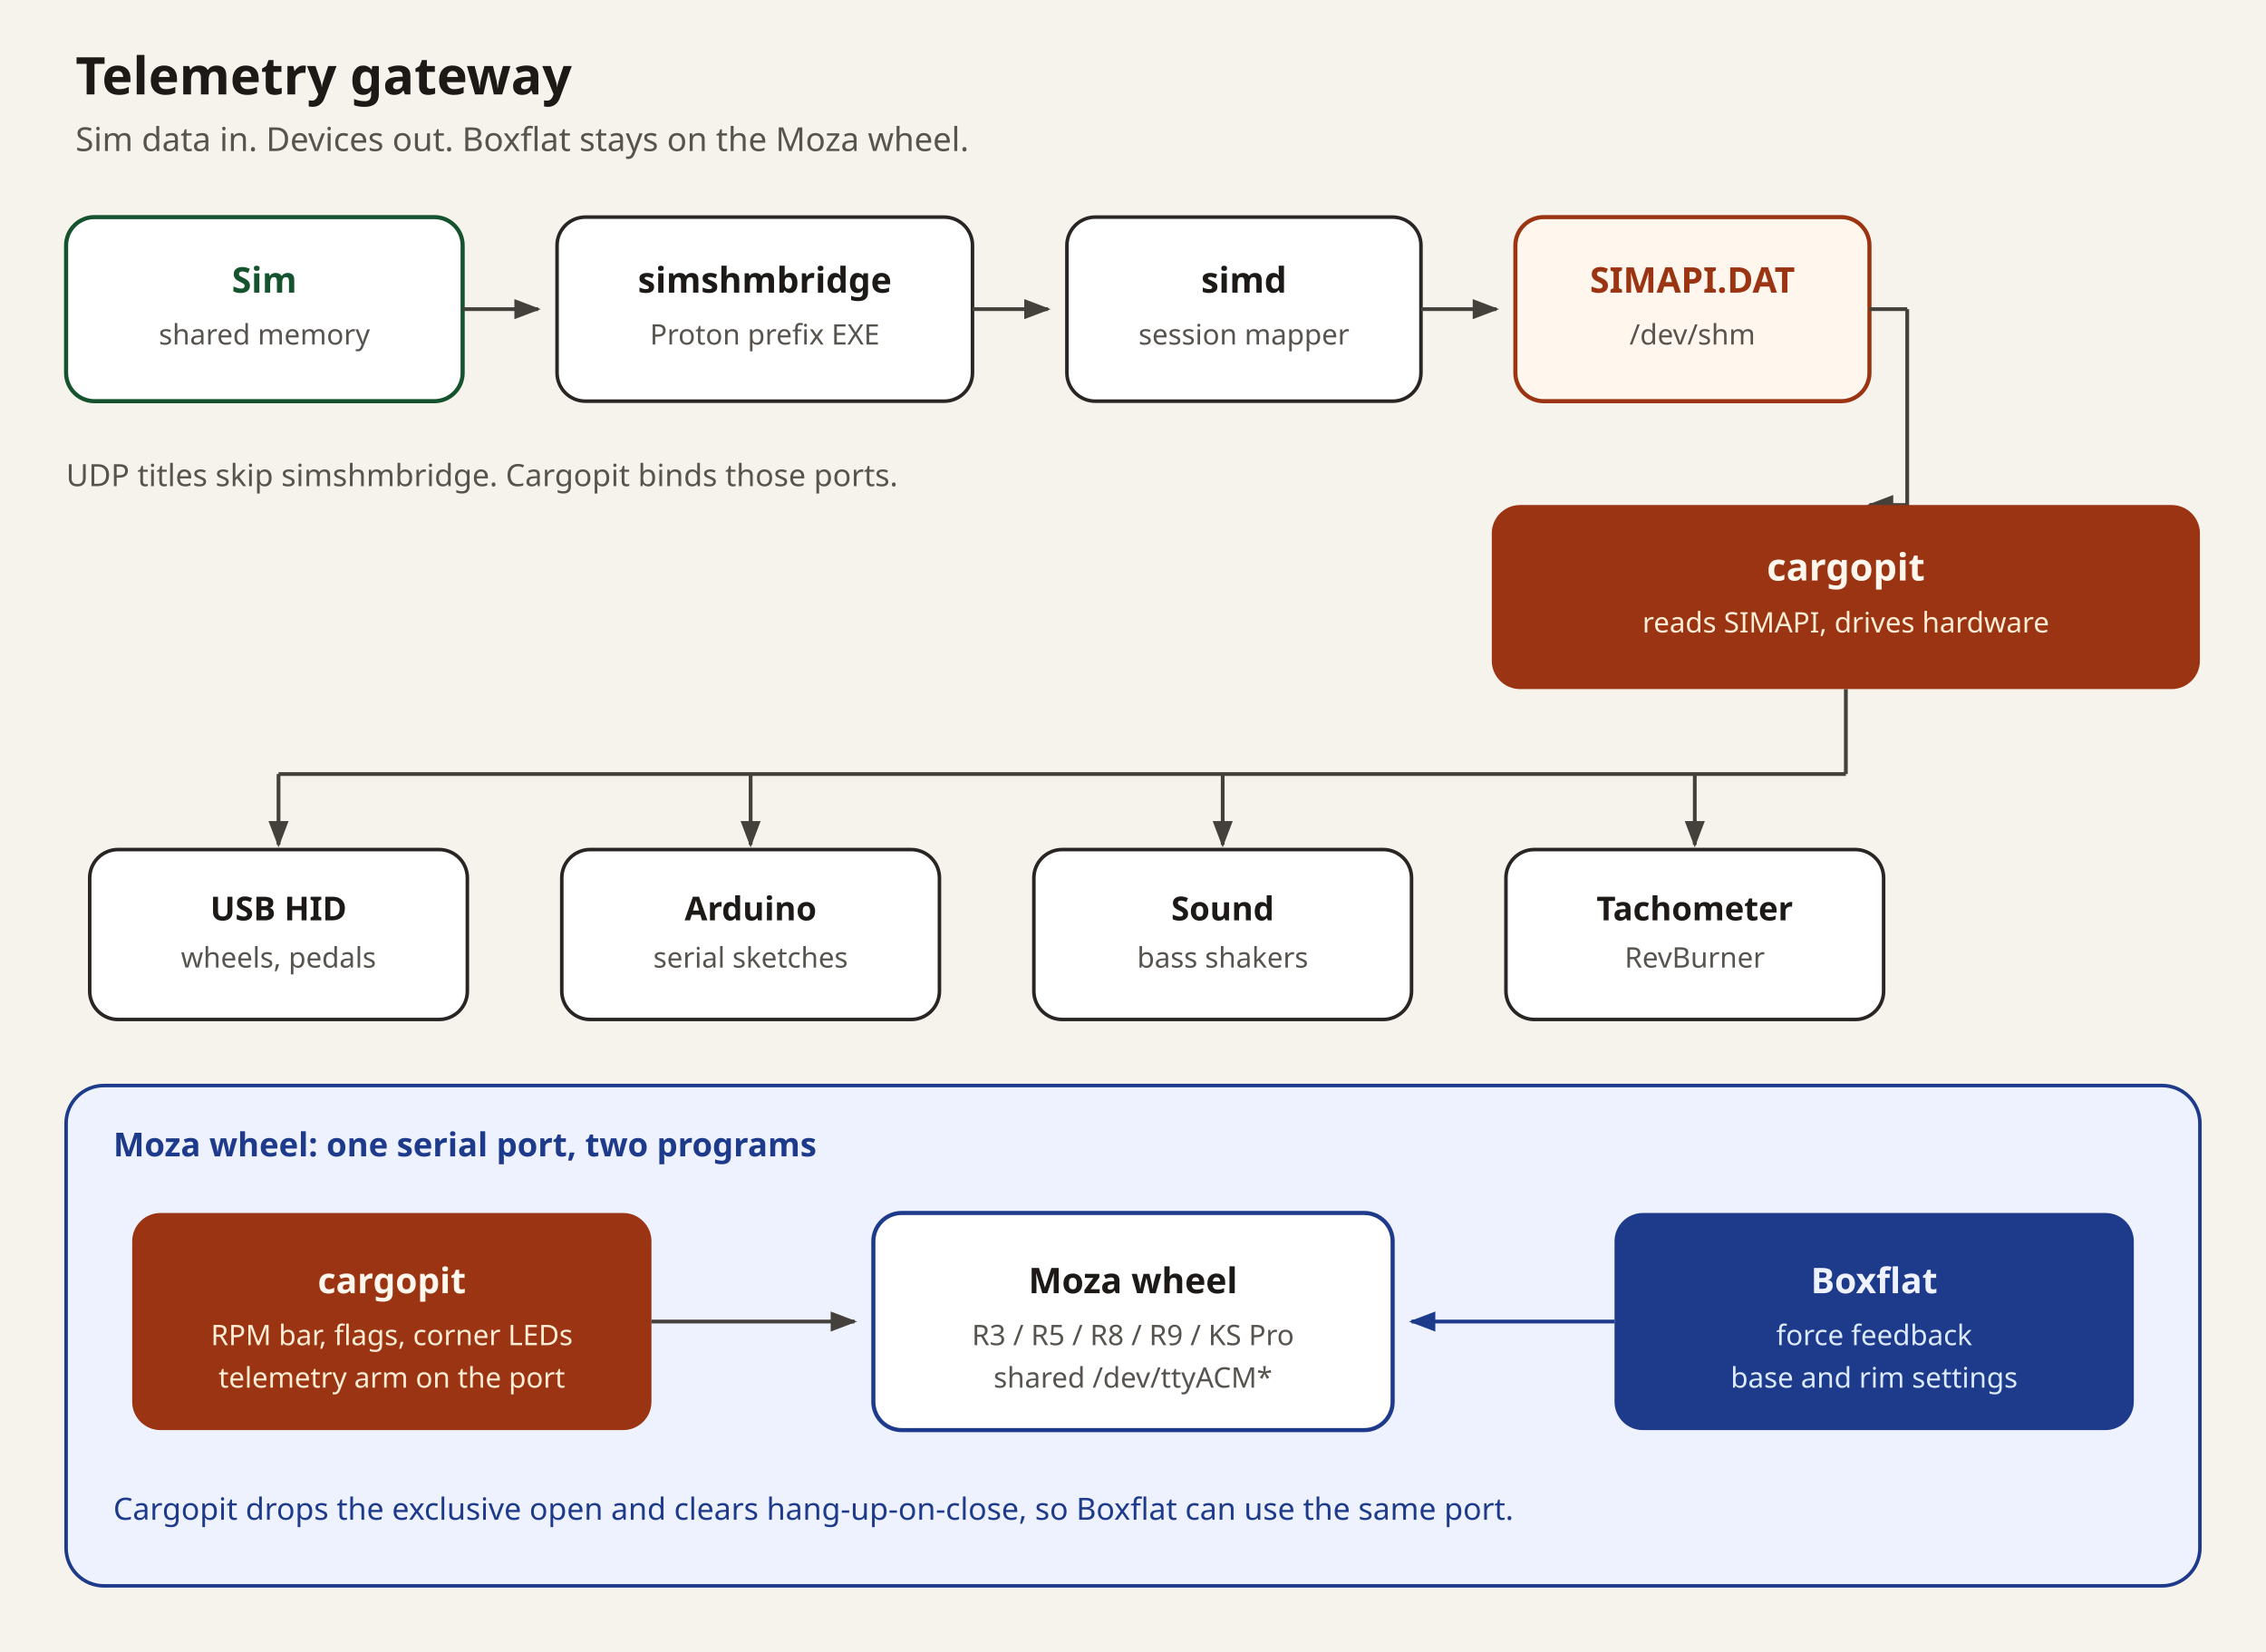
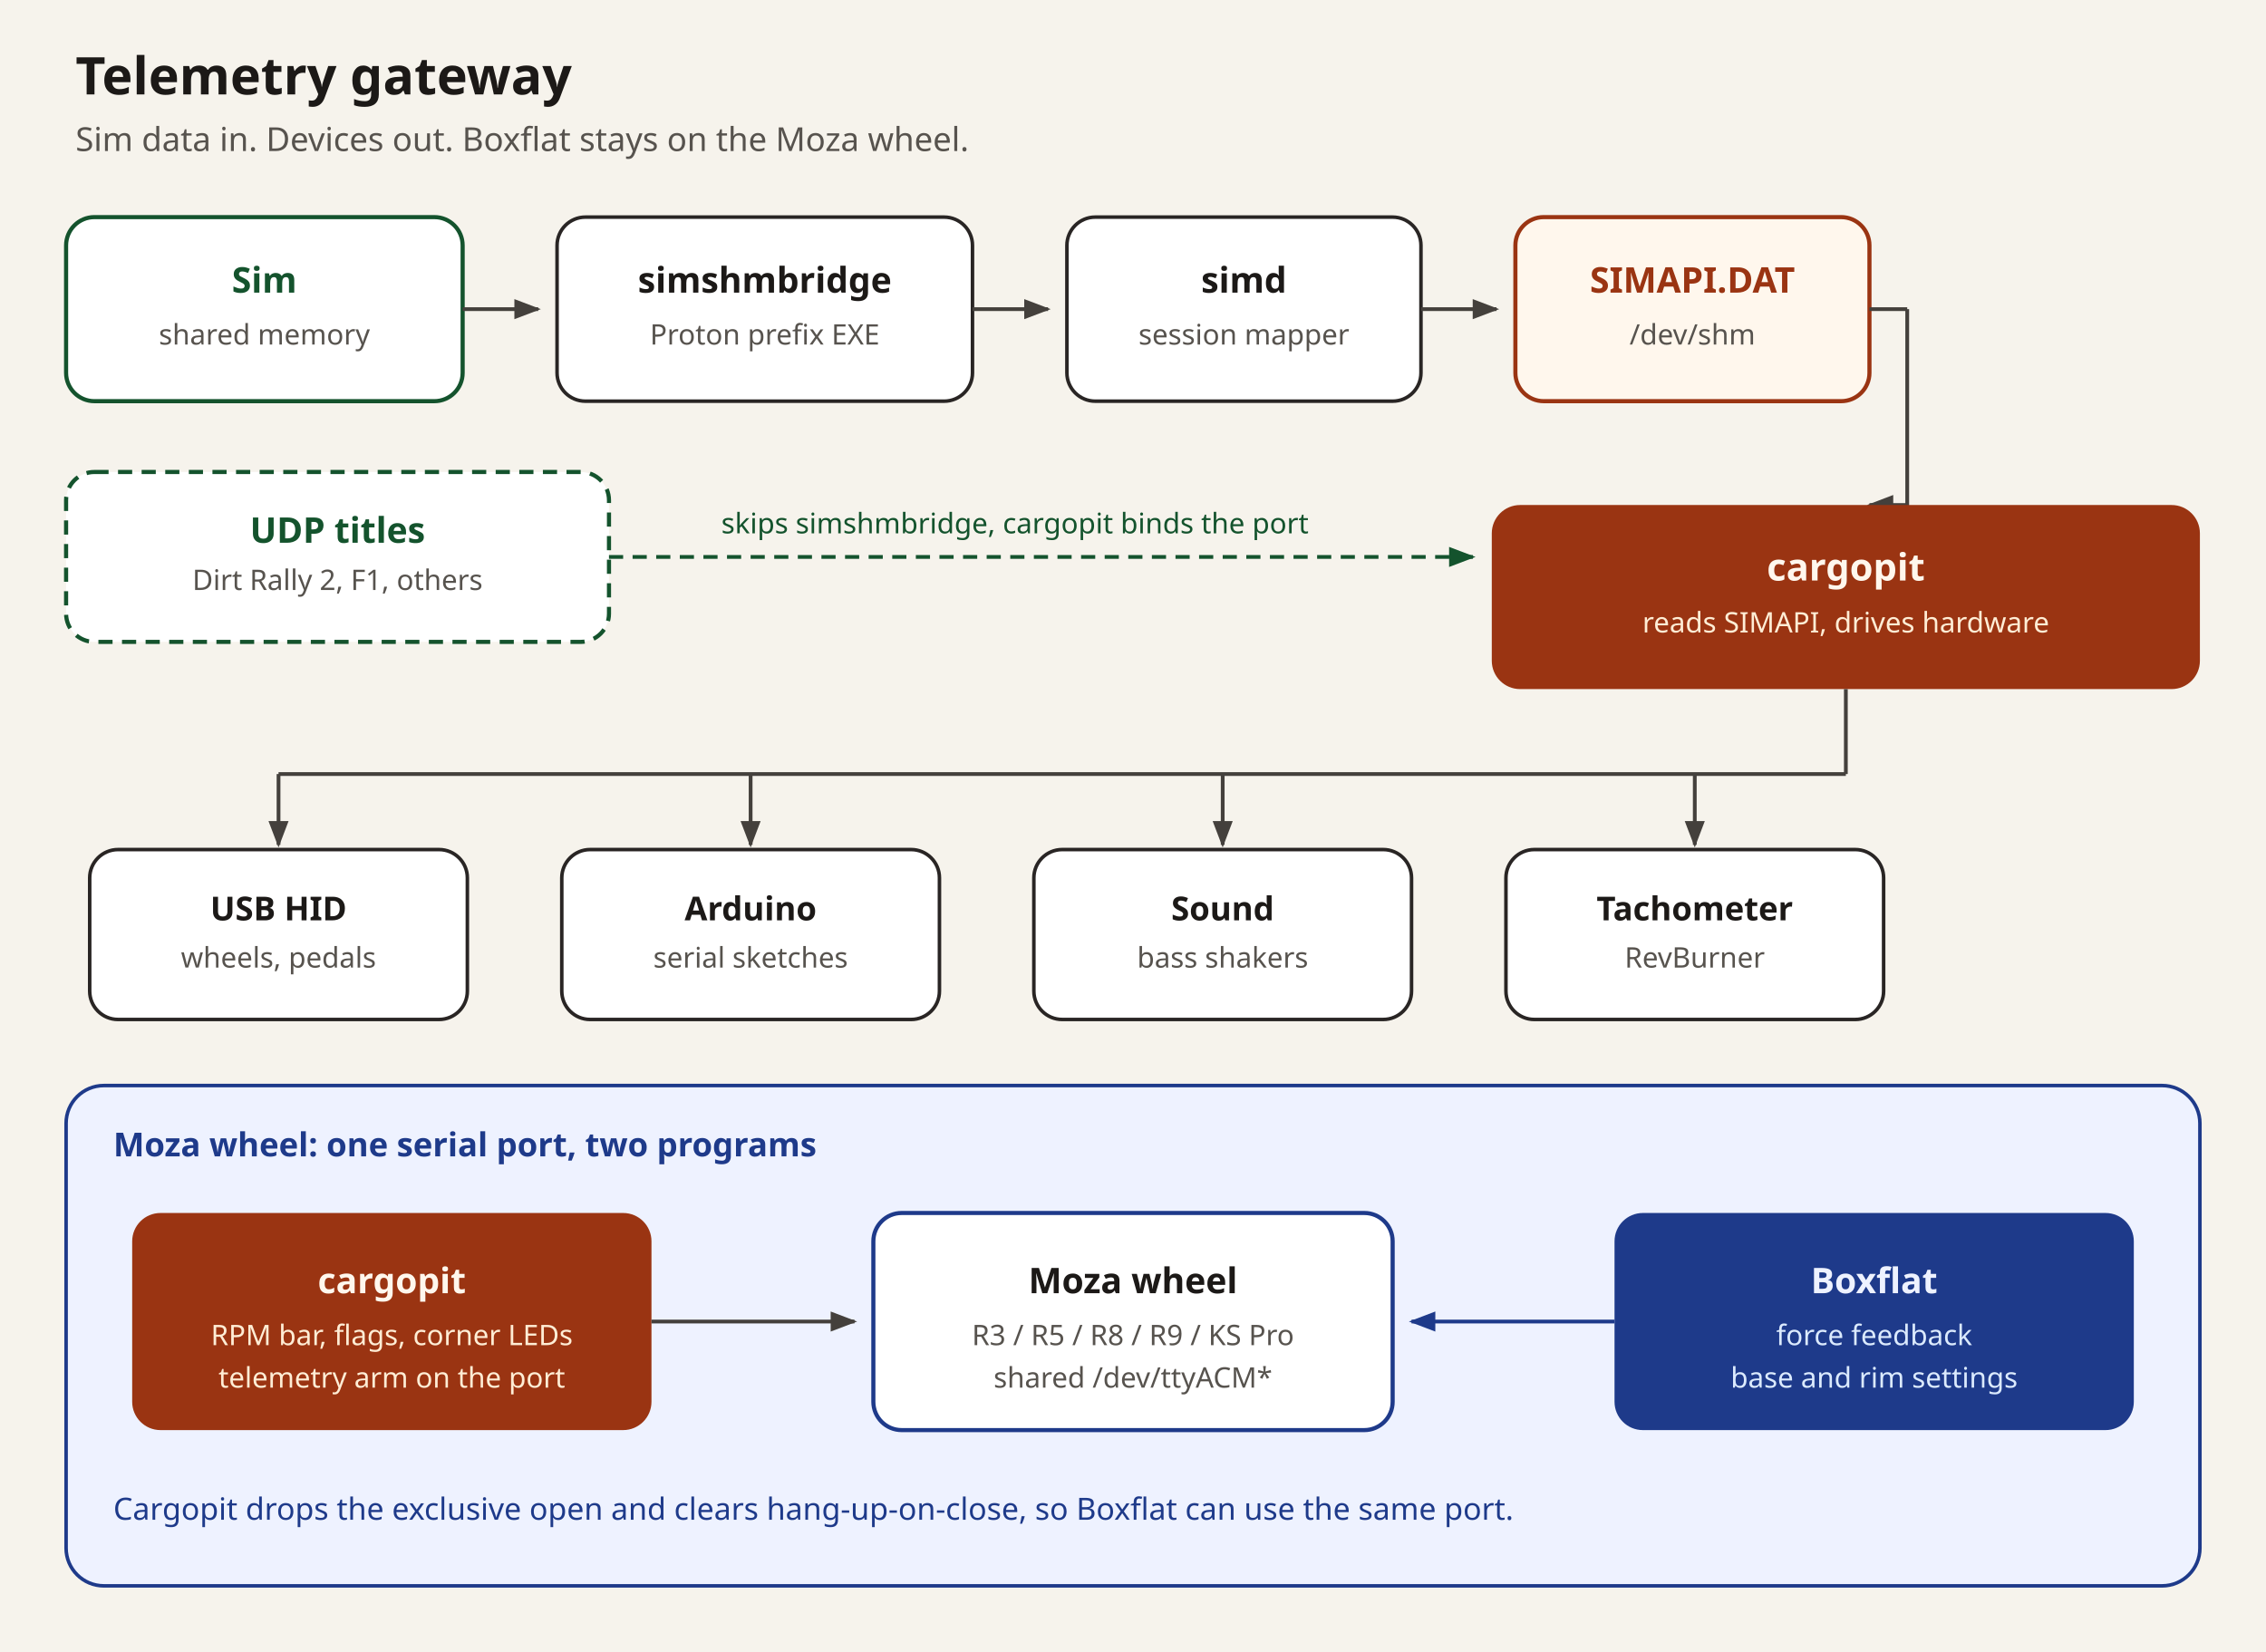
<svg xmlns="http://www.w3.org/2000/svg" viewBox="0 0 960 700" role="img" aria-labelledby="title desc">
  <rect width="960" height="700" fill="#f6f3ec" />
  <text x="32" y="40" fill="#1c1917" font-family="ui-sans-serif, system-ui, sans-serif" font-size="22" font-weight="700">Telemetry gateway</text>
  <text x="32" y="64" fill="#57534e" font-family="ui-sans-serif, system-ui, sans-serif" font-size="14">Sim data in. Devices out. Boxflat stays on the Moza wheel.</text>
  <defs>
    <marker id="arrow" viewBox="0 0 10 10" refX="9" refY="5" markerWidth="7" markerHeight="7" orient="auto">
      <path d="M 0 1.2 L 10 5 L 0 8.8 Z" fill="#44403c" />
    </marker>
    <marker id="arrow-blue" viewBox="0 0 10 10" refX="9" refY="5" markerWidth="7" markerHeight="7" orient="auto">
      <path d="M 0 1.2 L 10 5 L 0 8.8 Z" fill="#1e3a8a" />
+     </marker>
+     <marker id="arrow-green" viewBox="0 0 10 10" refX="9" refY="5" markerWidth="7" markerHeight="7" orient="auto">
+       <path d="M 0 1.2 L 10 5 L 0 8.8 Z" fill="#14532d" />
    </marker>
  </defs>
  <g font-family="ui-sans-serif, system-ui, sans-serif">
    <rect x="28" y="92" width="168" height="78" rx="12" fill="#ffffff" stroke="#14532d" stroke-width="1.75" />
    <text x="112" y="124" text-anchor="middle" fill="#14532d" font-size="15" font-weight="700">Sim</text>
    <text x="112" y="146" text-anchor="middle" fill="#57534e" font-size="12">shared memory</text>
    <line x1="196" y1="131" x2="228" y2="131" stroke="#44403c" stroke-width="1.6" marker-end="url(#arrow)" />
    <rect x="236" y="92" width="176" height="78" rx="12" fill="#ffffff" stroke="#292524" stroke-width="1.5" />
    <text x="324" y="124" text-anchor="middle" fill="#1c1917" font-size="15" font-weight="700">simshmbridge</text>
    <text x="324" y="146" text-anchor="middle" fill="#57534e" font-size="12">Proton prefix EXE</text>
    <line x1="412" y1="131" x2="444" y2="131" stroke="#44403c" stroke-width="1.6" marker-end="url(#arrow)" />
    <rect x="452" y="92" width="150" height="78" rx="12" fill="#ffffff" stroke="#292524" stroke-width="1.5" />
    <text x="527" y="124" text-anchor="middle" fill="#1c1917" font-size="15" font-weight="700">simd</text>
    <text x="527" y="146" text-anchor="middle" fill="#57534e" font-size="12">session mapper</text>
    <line x1="602" y1="131" x2="634" y2="131" stroke="#44403c" stroke-width="1.6" marker-end="url(#arrow)" />
    <rect x="642" y="92" width="150" height="78" rx="12" fill="#fff7ed" stroke="#9a3412" stroke-width="1.75" />
    <text x="717" y="124" text-anchor="middle" fill="#9a3412" font-size="15" font-weight="700">SIMAPI.DAT</text>
    <text x="717" y="146" text-anchor="middle" fill="#57534e" font-size="12">/dev/shm</text>
    <line x1="792" y1="131" x2="808" y2="131" stroke="#44403c" stroke-width="1.6" />
    <path d="M 808 131 L 808 214 L 792 214" fill="none" stroke="#44403c" stroke-width="1.6" marker-end="url(#arrow)" />
    <rect x="632" y="214" width="300" height="78" rx="12" fill="#9a3412" />
    <text x="782" y="246" text-anchor="middle" fill="#fff7ed" font-size="16" font-weight="700">cargopit</text>
    <text x="782" y="268" text-anchor="middle" fill="#ffedd5" font-size="12">reads SIMAPI, drives hardware</text>
-     <text x="28" y="206" fill="#57534e" font-size="13">UDP titles skip simshmbridge. Cargopit binds those ports.</text>
+     <rect x="28" y="200" width="230" height="72" rx="12" fill="#ffffff" stroke="#14532d" stroke-width="1.75" stroke-dasharray="6 4" />
+     <text x="143" y="230" text-anchor="middle" fill="#14532d" font-size="15" font-weight="700">UDP titles</text>
+     <text x="143" y="250" text-anchor="middle" fill="#57534e" font-size="12">Dirt Rally 2, F1, others</text>
+     <path d="M 258 236 L 624 236" fill="none" stroke="#14532d" stroke-width="1.6" stroke-dasharray="6 4" marker-end="url(#arrow-green)" />
+     <text x="430" y="226" text-anchor="middle" fill="#14532d" font-size="12">skips simshmbridge, cargopit binds the port</text>
    <line x1="782" y1="292" x2="782" y2="328" stroke="#44403c" stroke-width="1.6" />
    <line x1="118" y1="328" x2="782" y2="328" stroke="#44403c" stroke-width="1.6" />
    <line x1="118" y1="328" x2="118" y2="358" stroke="#44403c" stroke-width="1.6" marker-end="url(#arrow)" />
    <line x1="318" y1="328" x2="318" y2="358" stroke="#44403c" stroke-width="1.6" marker-end="url(#arrow)" />
    <line x1="518" y1="328" x2="518" y2="358" stroke="#44403c" stroke-width="1.6" marker-end="url(#arrow)" />
    <line x1="718" y1="328" x2="718" y2="358" stroke="#44403c" stroke-width="1.6" marker-end="url(#arrow)" />
    <rect x="38" y="360" width="160" height="72" rx="12" fill="#ffffff" stroke="#292524" stroke-width="1.5" />
    <text x="118" y="390" text-anchor="middle" fill="#1c1917" font-size="14" font-weight="700">USB HID</text>
    <text x="118" y="410" text-anchor="middle" fill="#57534e" font-size="12">wheels, pedals</text>
    <rect x="238" y="360" width="160" height="72" rx="12" fill="#ffffff" stroke="#292524" stroke-width="1.5" />
    <text x="318" y="390" text-anchor="middle" fill="#1c1917" font-size="14" font-weight="700">Arduino</text>
    <text x="318" y="410" text-anchor="middle" fill="#57534e" font-size="12">serial sketches</text>
    <rect x="438" y="360" width="160" height="72" rx="12" fill="#ffffff" stroke="#292524" stroke-width="1.5" />
    <text x="518" y="390" text-anchor="middle" fill="#1c1917" font-size="14" font-weight="700">Sound</text>
    <text x="518" y="410" text-anchor="middle" fill="#57534e" font-size="12">bass shakers</text>
    <rect x="638" y="360" width="160" height="72" rx="12" fill="#ffffff" stroke="#292524" stroke-width="1.5" />
    <text x="718" y="390" text-anchor="middle" fill="#1c1917" font-size="14" font-weight="700">Tachometer</text>
    <text x="718" y="410" text-anchor="middle" fill="#57534e" font-size="12">RevBurner</text>
    <rect x="28" y="460" width="904" height="212" rx="16" fill="#eef2ff" stroke="#1e3a8a" stroke-width="1.5" />
    <text x="48" y="490" fill="#1e3a8a" font-size="14" font-weight="700">Moza wheel: one serial port, two programs</text>
    <rect x="56" y="514" width="220" height="92" rx="12" fill="#9a3412" />
    <text x="166" y="548" text-anchor="middle" fill="#fff7ed" font-size="15" font-weight="700">cargopit</text>
    <text x="166" y="570" text-anchor="middle" fill="#ffedd5" font-size="12">RPM bar, flags, corner LEDs</text>
    <text x="166" y="588" text-anchor="middle" fill="#ffedd5" font-size="12">telemetry arm on the port</text>
    <rect x="370" y="514" width="220" height="92" rx="12" fill="#ffffff" stroke="#1e3a8a" stroke-width="1.75" />
    <text x="480" y="548" text-anchor="middle" fill="#1c1917" font-size="15" font-weight="700">Moza wheel</text>
    <text x="480" y="570" text-anchor="middle" fill="#57534e" font-size="12">R3 / R5 / R8 / R9 / KS Pro</text>
    <text x="480" y="588" text-anchor="middle" fill="#57534e" font-size="12">shared /dev/ttyACM*</text>
    <rect x="684" y="514" width="220" height="92" rx="12" fill="#1e3a8a" />
    <text x="794" y="548" text-anchor="middle" fill="#eef2ff" font-size="15" font-weight="700">Boxflat</text>
    <text x="794" y="570" text-anchor="middle" fill="#dbeafe" font-size="12">force feedback</text>
    <text x="794" y="588" text-anchor="middle" fill="#dbeafe" font-size="12">base and rim settings</text>
    <line x1="276" y1="560" x2="362" y2="560" stroke="#44403c" stroke-width="1.6" marker-end="url(#arrow)" />
    <line x1="684" y1="560" x2="598" y2="560" stroke="#1e3a8a" stroke-width="1.6" marker-end="url(#arrow-blue)" />
    <text x="48" y="644" fill="#1e3a8a" font-size="13">Cargopit drops the exclusive open and clears hang-up-on-close, so Boxflat can use the same port.</text>
  </g>
</svg>
